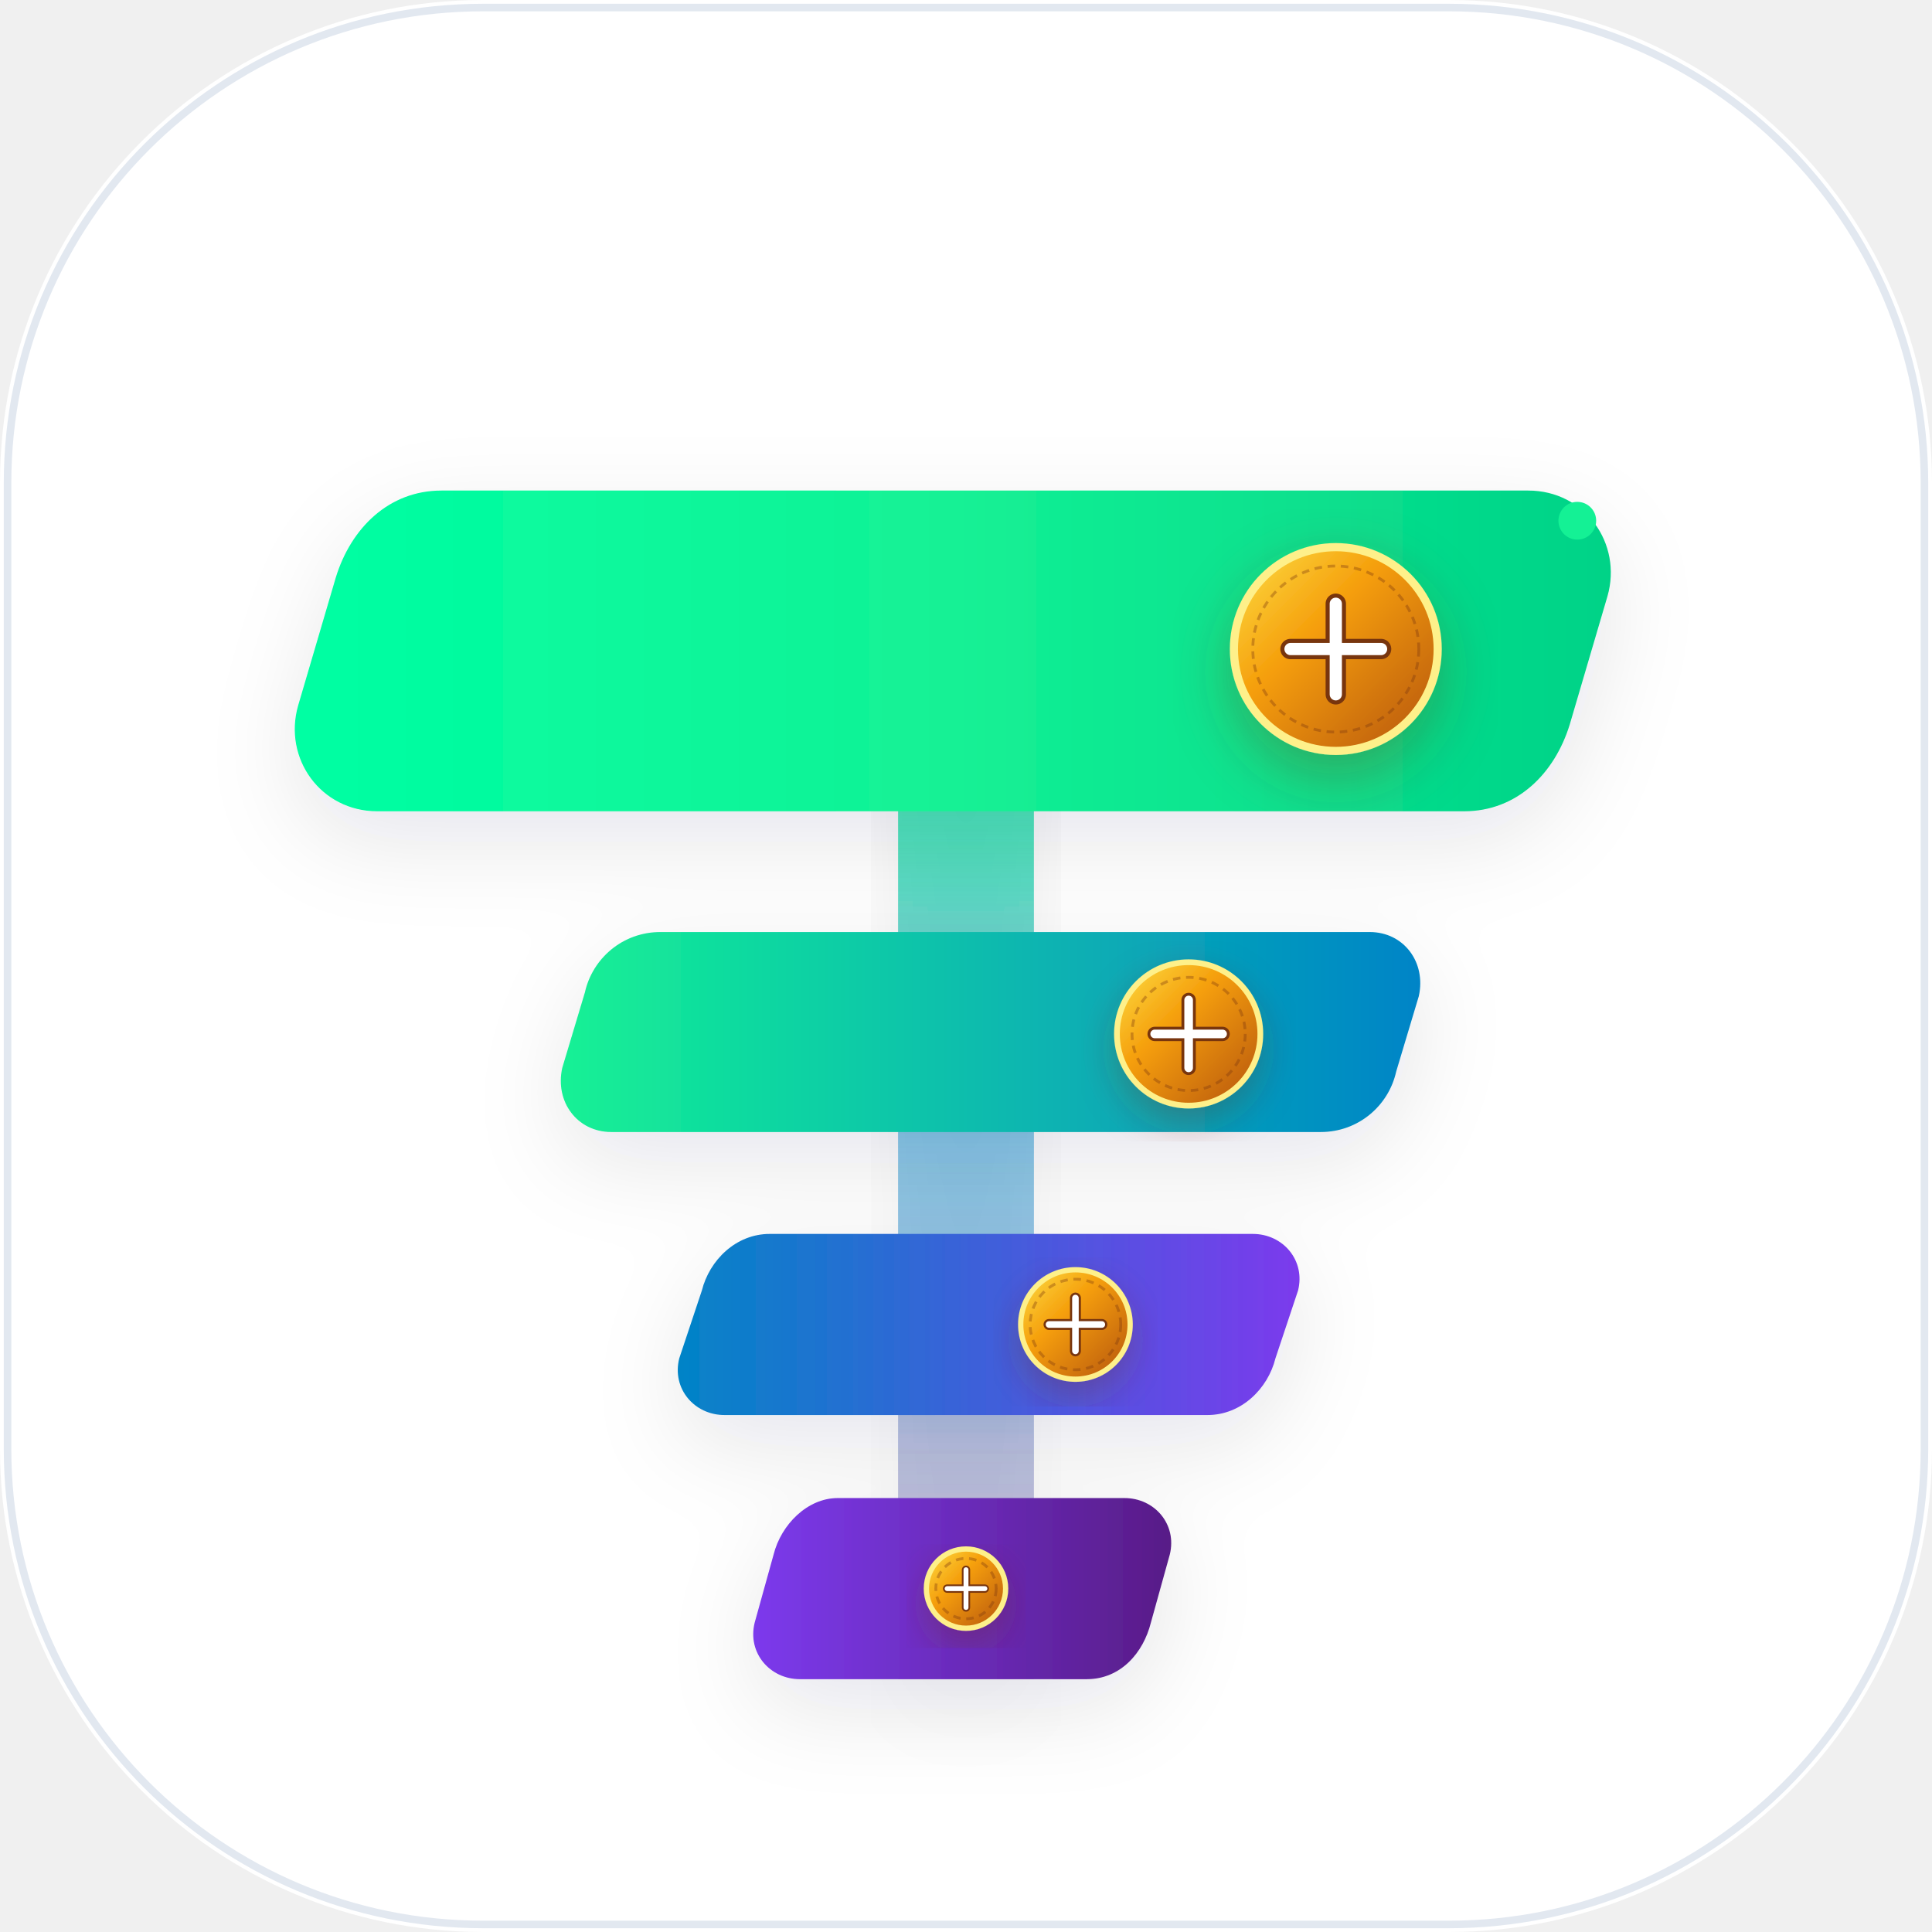
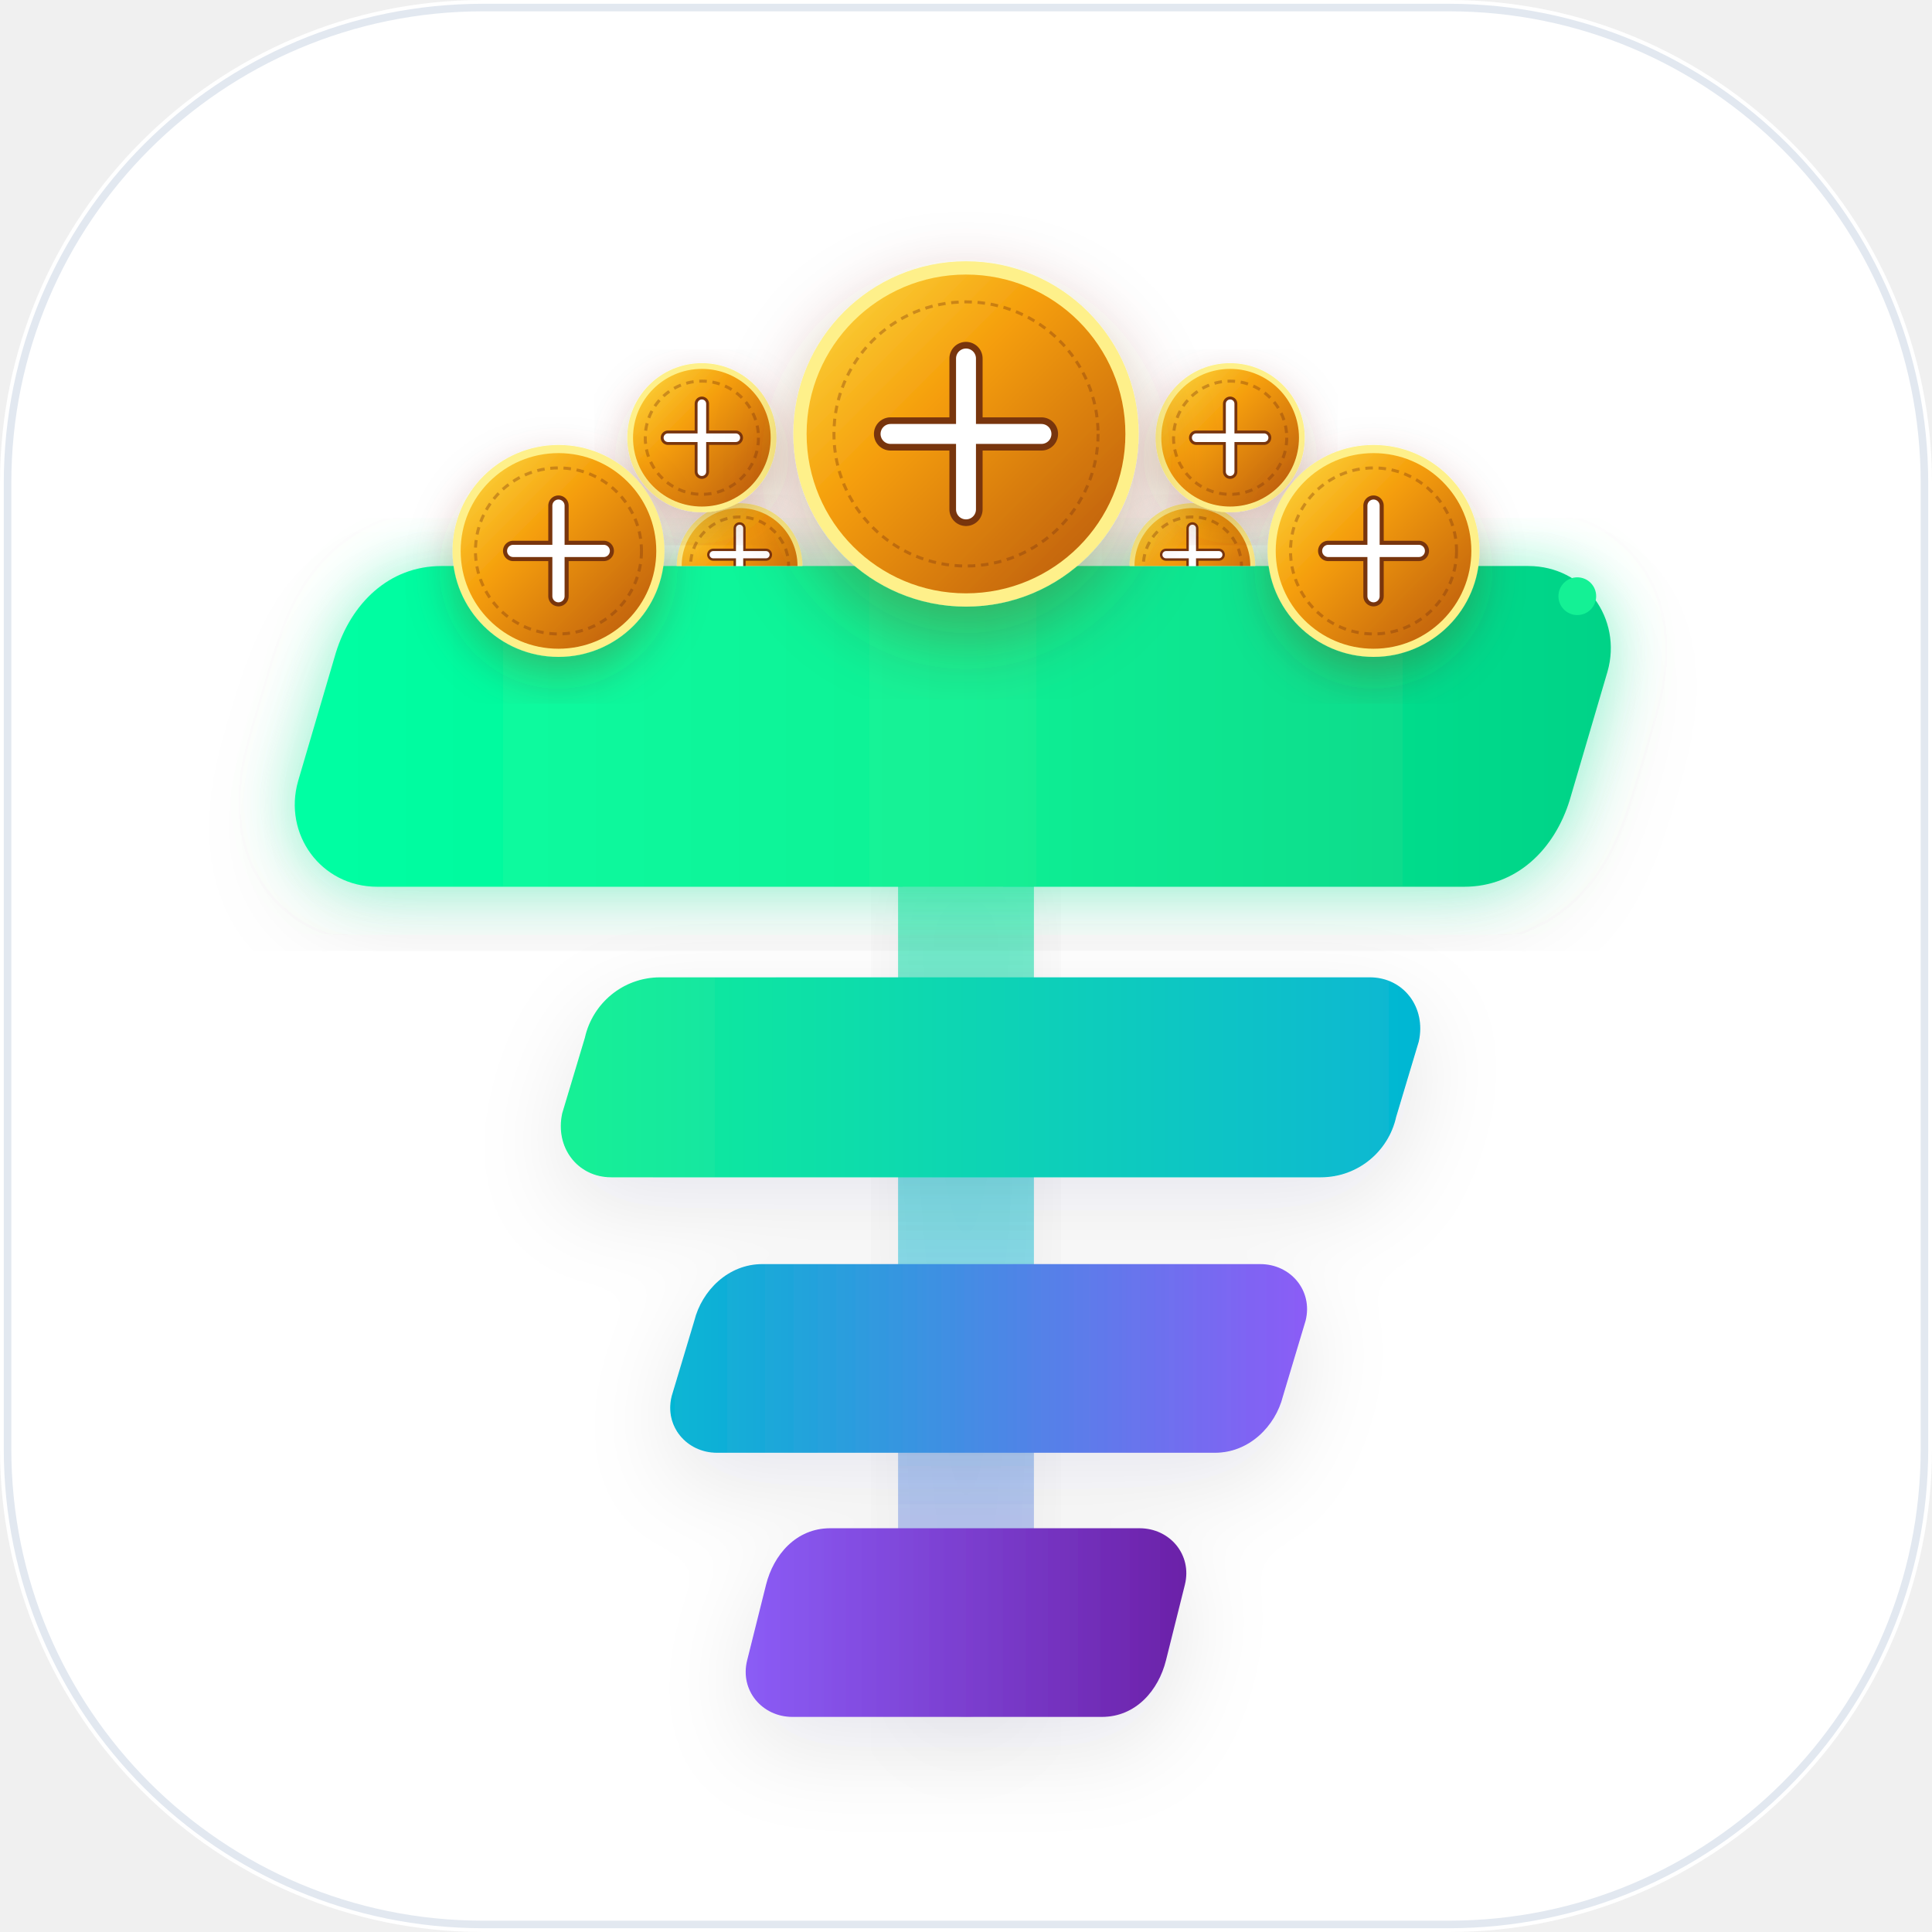
<svg xmlns="http://www.w3.org/2000/svg" viewBox="0 0 512 512" fill="none">
  <defs>
+     <clipPath id="clipTopFlushL">
+       <rect x="150" y="50" width="100" height="100" />
+     </clipPath>
+     <clipPath id="clipTopFlushR">
+       <rect x="260" y="50" width="100" height="100" />
+     </clipPath>
    <linearGradient id="bar4Grad" x1="0%" y1="0%" x2="100%" y2="0%">
      <stop offset="0%" stop-color="#00FFA3" />
      <stop offset="50%" stop-color="#14F195" />
      <stop offset="100%" stop-color="#00D287" />
    </linearGradient>
    <linearGradient id="bar3Grad" x1="0%" y1="0%" x2="100%" y2="0%">
      <stop offset="0%" stop-color="#14F195" />
-       <stop offset="100%" stop-color="#0284C7" />
+       <stop offset="100%" stop-color="#06B6D4" />
    </linearGradient>
    <linearGradient id="bar2Grad" x1="0%" y1="0%" x2="100%" y2="0%">
-       <stop offset="0%" stop-color="#0284C7" />
-       <stop offset="100%" stop-color="#7C3AED" />
+       <stop offset="0%" stop-color="#06B6D4" />
+       <stop offset="100%" stop-color="#8B5CF6" />
    </linearGradient>
    <linearGradient id="bar1Grad" x1="0%" y1="0%" x2="100%" y2="0%">
-       <stop offset="0%" stop-color="#7C3AED" />
-       <stop offset="100%" stop-color="#581C87" />
+       <stop offset="0%" stop-color="#8B5CF6" />
+       <stop offset="100%" stop-color="#6B21A8" />
    </linearGradient>
    <linearGradient id="stemGrad" x1="0%" y1="100%" x2="0%" y2="0%">
-       <stop offset="0%" stop-color="#581C87" stop-opacity="0.25" />
-       <stop offset="50%" stop-color="#0284C7" stop-opacity="0.45" />
-       <stop offset="90%" stop-color="#14F195" stop-opacity="0.80" />
-       <stop offset="100%" stop-color="#00FFA3" stop-opacity="1" />
+       <stop offset="0%" stop-color="#7C3AED" stop-opacity="0.30" />
+       <stop offset="50%" stop-color="#06B6D4" stop-opacity="0.45" />
+       <stop offset="100%" stop-color="#14F195" stop-opacity="0.65" />
    </linearGradient>
    <linearGradient id="goldGrad" x1="0%" y1="0%" x2="100%" y2="100%">
      <stop offset="0%" stop-color="#FDE047" />
      <stop offset="40%" stop-color="#F59E0B" />
      <stop offset="100%" stop-color="#B45309" />
    </linearGradient>
    <filter id="softShadow" x="-20%" y="-20%" width="140%" height="140%">
      <feDropShadow dx="0" dy="8" stdDeviation="12" flood-color="#0F172A" flood-opacity="0.10" />
    </filter>
    <filter id="coinShadow" x="-25%" y="-25%" width="150%" height="150%">
-       <feDropShadow dx="0" dy="4" stdDeviation="5" flood-color="#78350F" flood-opacity="0.28" />
+       <feDropShadow dx="0" dy="5" stdDeviation="6" flood-color="#78350F" flood-opacity="0.28" />
+     </filter>
+     <filter id="upperCoinShadow" x="-25%" y="-25%" width="150%" height="150%">
+       <feDropShadow dx="0" dy="5" stdDeviation="6" flood-color="#78350F" flood-opacity="0.28" />
    </filter>
    <filter id="bigCoinShadow" x="-30%" y="-30%" width="160%" height="160%">
-       <feDropShadow dx="0" dy="6" stdDeviation="8" flood-color="#78350F" flood-opacity="0.32" />
+       <feDropShadow dx="0" dy="8" stdDeviation="10" flood-color="#78350F" flood-opacity="0.35" />
+     </filter>
+     <filter id="glowCyan" x="-15%" y="-15%" width="130%" height="130%">
+       <feDropShadow dx="0" dy="0" stdDeviation="8" flood-color="#14F195" flood-opacity="0.40" />
    </filter>
  </defs>
  <rect width="512" height="512" rx="128" fill="#FFFFFF" />
  <rect width="508" height="508" x="2" y="2" rx="126" stroke="#E2E8F0" stroke-width="2" />
  <g filter="url(#softShadow)">
-     <path d="M238 445 L238 185 L256 165 L274 185 L274 445 Z" fill="url(#stemGrad)" />
+     <rect x="238" y="215" width="36" height="240" rx="18" fill="url(#stemGrad)" />
  </g>
  <g filter="url(#softShadow)">
-     <path d="M212 445 L288 445 C297 445 303 438 305 430 L310 412 C312 404 306 397 298 397 H222 C214 397 207 404 205 412 L200 430 C198 438 204 445 212 445 Z" fill="url(#bar1Grad)" />
-     <path d="M192 375 L320 375 C329 375 336 368 338 360 L344 342 C346 334 340 327 332 327 H204 C195 327 188 334 186 342 L180 360 C178 368 184 375 192 375 Z" fill="url(#bar2Grad)" />
-     <path d="M162 300 L350 300 C360 300 368 293 370 284 L376 264 C378 255 372 247 363 247 H175 C165 247 157 254 155 263 L149 283 C147 292 153 300 162 300 Z" fill="url(#bar3Grad)" />
-     <path d="M100 215 L388 215 C402 215 412 205 416 192 L426 158 C430 144 420 130 405 130 L117 130 C103 130 93 140 89 153 L79 187 C75 201 85 215 100 215 Z" fill="url(#bar4Grad)" />
+     <path d="M210 455 L292 455 C301 455 307 448 309 440 L314 420 C316 412 310 405 302 405 H220 C211 405 205 412 203 420 L198 440 C196 448 202 455 210 455 Z" fill="url(#bar1Grad)" />
+     <path d="M190 385 L322 385 C331 385 338 378 340 370 L346 350 C348 342 342 335 334 335 H202 C193 335 186 342 184 350 L178 370 C176 378 182 385 190 385 Z" fill="url(#bar2Grad)" />
+     <path d="M162 312 L350 312 C360 312 368 305 370 296 L376 276 C378 267 372 259 363 259 H175 C165 259 157 266 155 275 L149 295 C147 304 153 312 162 312 Z" fill="url(#bar3Grad)" />
  </g>
-   <circle cx="418" cy="138" r="5" fill="#14F195" />
-   <g filter="url(#coinShadow)">
-     <circle cx="256" cy="421" r="10.5" fill="url(#goldGrad)" stroke="#FEF08A" stroke-width="1.4" />
-     <circle cx="256" cy="421" r="8" fill="none" stroke="#78350F" stroke-width="0.75" stroke-dasharray="2 1.5" opacity="0.35" />
-     <path d="M251 421 H261 M256 416 V426" stroke="#78350F" stroke-width="2.2" stroke-linecap="round" />
-     <path d="M251 421 H261 M256 416 V426" stroke="#FFFFFF" stroke-width="1.3" stroke-linecap="round" />
+   <g filter="url(#softShadow)">
+     <path d="M100 235 L388 235 C402 235 412 225 416 212 L426 178 C430 164 420 150 405 150 L117 150 C103 150 93 160 89 173 L79 207 C75 221 85 235 100 235 Z" fill="url(#bar4Grad)" filter="url(#glowCyan)" />
+   </g>
+   <circle cx="418" cy="158" r="5" fill="#14F195" />
+   <g filter="url(#coinShadow)" clip-path="url(#clipTopFlushL)">
+     <circle cx="196" cy="150" r="16" fill="url(#goldGrad)" stroke="#FEF08A" stroke-width="1.3" />
+     <circle cx="196" cy="150" r="13" fill="none" stroke="#78350F" stroke-width="0.8" stroke-dasharray="2 1.5" opacity="0.35" />
+     <path d="M189 147 H203 M196 140 V151" stroke="#78350F" stroke-width="3.2" stroke-linecap="round" />
+     <path d="M189 147 H203 M196 140 V151" stroke="#FFFFFF" stroke-width="1.92" stroke-linecap="round" />
+   </g>
+   <g filter="url(#coinShadow)" clip-path="url(#clipTopFlushR)">
+     <circle cx="316" cy="150" r="16" fill="url(#goldGrad)" stroke="#FEF08A" stroke-width="1.3" />
+     <circle cx="316" cy="150" r="13" fill="none" stroke="#78350F" stroke-width="0.8" stroke-dasharray="2 1.5" opacity="0.35" />
+     <path d="M309 147 H323 M316 140 V151" stroke="#78350F" stroke-width="3.2" stroke-linecap="round" />
+     <path d="M309 147 H323 M316 140 V151" stroke="#FFFFFF" stroke-width="1.92" stroke-linecap="round" />
+   </g>
+   <g filter="url(#upperCoinShadow)">
+     <circle cx="186" cy="116" r="19" fill="url(#goldGrad)" stroke="#FEF08A" stroke-width="1.52" />
+     <circle cx="186" cy="116" r="15" fill="none" stroke="#78350F" stroke-width="0.8" stroke-dasharray="2 1.5" opacity="0.35" />
+     <path d="M177 116 H195 M186 107 V125" stroke="#78350F" stroke-width="3.8" stroke-linecap="round" />
+     <path d="M177 116 H195 M186 107 V125" stroke="#FFFFFF" stroke-width="2.28" stroke-linecap="round" />
+   </g>
+   <g filter="url(#upperCoinShadow)">
+     <circle cx="326" cy="116" r="19" fill="url(#goldGrad)" stroke="#FEF08A" stroke-width="1.52" />
+     <circle cx="326" cy="116" r="15" fill="none" stroke="#78350F" stroke-width="0.8" stroke-dasharray="2 1.5" opacity="0.35" />
+     <path d="M317 116 H335 M326 107 V125" stroke="#78350F" stroke-width="3.8" stroke-linecap="round" />
+     <path d="M317 116 H335 M326 107 V125" stroke="#FFFFFF" stroke-width="2.28" stroke-linecap="round" />
  </g>
  <g filter="url(#coinShadow)">
-     <circle cx="285" cy="351" r="14.5" fill="url(#goldGrad)" stroke="#FEF08A" stroke-width="1.4" />
-     <circle cx="285" cy="351" r="12" fill="none" stroke="#78350F" stroke-width="0.75" stroke-dasharray="2 1.5" opacity="0.35" />
-     <path d="M278 351 H292 M285 344 V358" stroke="#78350F" stroke-width="2.9" stroke-linecap="round" />
-     <path d="M278 351 H292 M285 344 V358" stroke="#FFFFFF" stroke-width="1.74" stroke-linecap="round" />
+     <circle cx="148" cy="146" r="27" fill="url(#goldGrad)" stroke="#FEF08A" stroke-width="2.16" />
+     <circle cx="148" cy="146" r="22" fill="none" stroke="#78350F" stroke-width="0.8" stroke-dasharray="2 1.5" opacity="0.35" />
+     <path d="M136 146 H160 M148 134 V158" stroke="#78350F" stroke-width="5.4" stroke-linecap="round" />
+     <path d="M136 146 H160 M148 134 V158" stroke="#FFFFFF" stroke-width="3.24" stroke-linecap="round" />
  </g>
  <g filter="url(#coinShadow)">
-     <circle cx="315" cy="274" r="19" fill="url(#goldGrad)" stroke="#FEF08A" stroke-width="1.52" />
-     <circle cx="315" cy="274" r="15" fill="none" stroke="#78350F" stroke-width="0.75" stroke-dasharray="2 1.5" opacity="0.35" />
-     <path d="M306 274 H324 M315 265 V283" stroke="#78350F" stroke-width="3.8" stroke-linecap="round" />
-     <path d="M306 274 H324 M315 265 V283" stroke="#FFFFFF" stroke-width="2.28" stroke-linecap="round" />
+     <circle cx="364" cy="146" r="27" fill="url(#goldGrad)" stroke="#FEF08A" stroke-width="2.16" />
+     <circle cx="364" cy="146" r="22" fill="none" stroke="#78350F" stroke-width="0.8" stroke-dasharray="2 1.5" opacity="0.35" />
+     <path d="M352 146 H376 M364 134 V158" stroke="#78350F" stroke-width="5.4" stroke-linecap="round" />
+     <path d="M352 146 H376 M364 134 V158" stroke="#FFFFFF" stroke-width="3.24" stroke-linecap="round" />
  </g>
  <g filter="url(#bigCoinShadow)">
-     <circle cx="354" cy="172" r="27" fill="url(#goldGrad)" stroke="#FEF08A" stroke-width="2.16" />
-     <circle cx="354" cy="172" r="22" fill="none" stroke="#78350F" stroke-width="0.75" stroke-dasharray="2 1.5" opacity="0.35" />
-     <path d="M342 172 H366 M354 160 V184" stroke="#78350F" stroke-width="5.4" stroke-linecap="round" />
-     <path d="M342 172 H366 M354 160 V184" stroke="#FFFFFF" stroke-width="3.24" stroke-linecap="round" />
+     <circle cx="256" cy="115" r="44" fill="url(#goldGrad)" stroke="#FEF08A" stroke-width="3.52" />
+     <circle cx="256" cy="115" r="35" fill="none" stroke="#78350F" stroke-width="0.8" stroke-dasharray="2 1.5" opacity="0.35" />
+     <path d="M236 115 H276 M256 95 V135" stroke="#78350F" stroke-width="8.8" stroke-linecap="round" />
+     <path d="M236 115 H276 M256 95 V135" stroke="#FFFFFF" stroke-width="5.28" stroke-linecap="round" />
  </g>
</svg>
